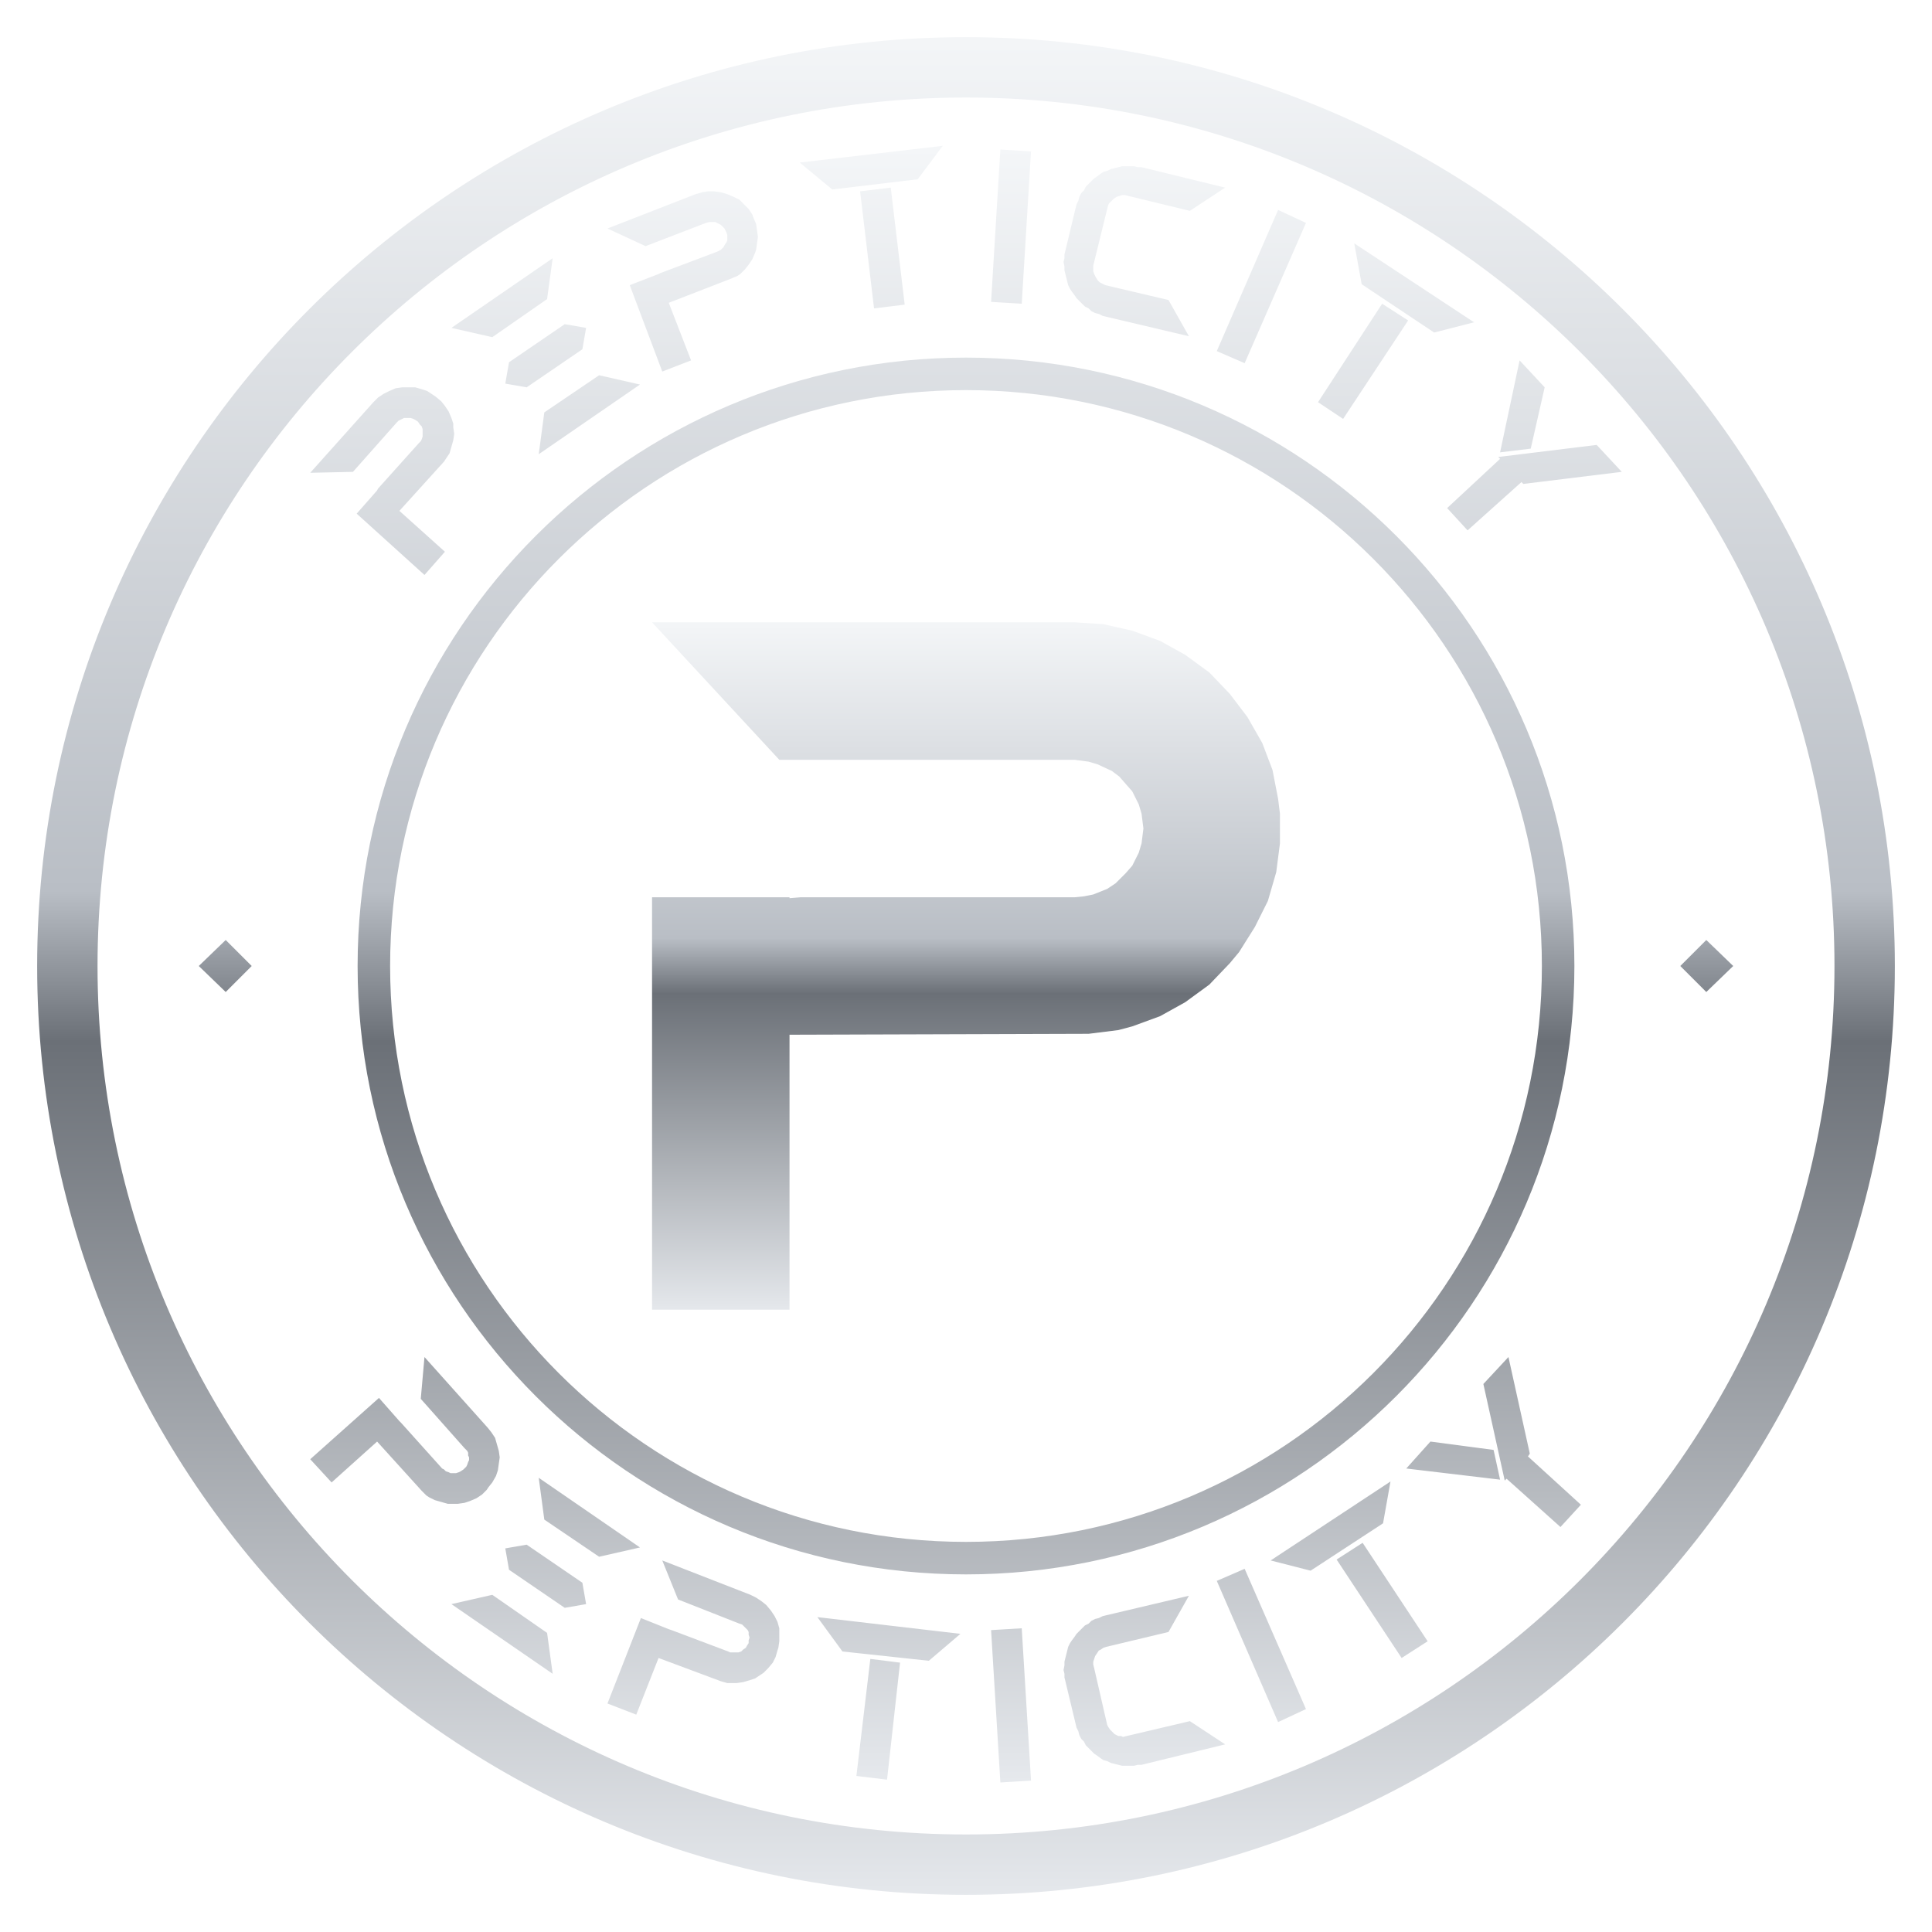
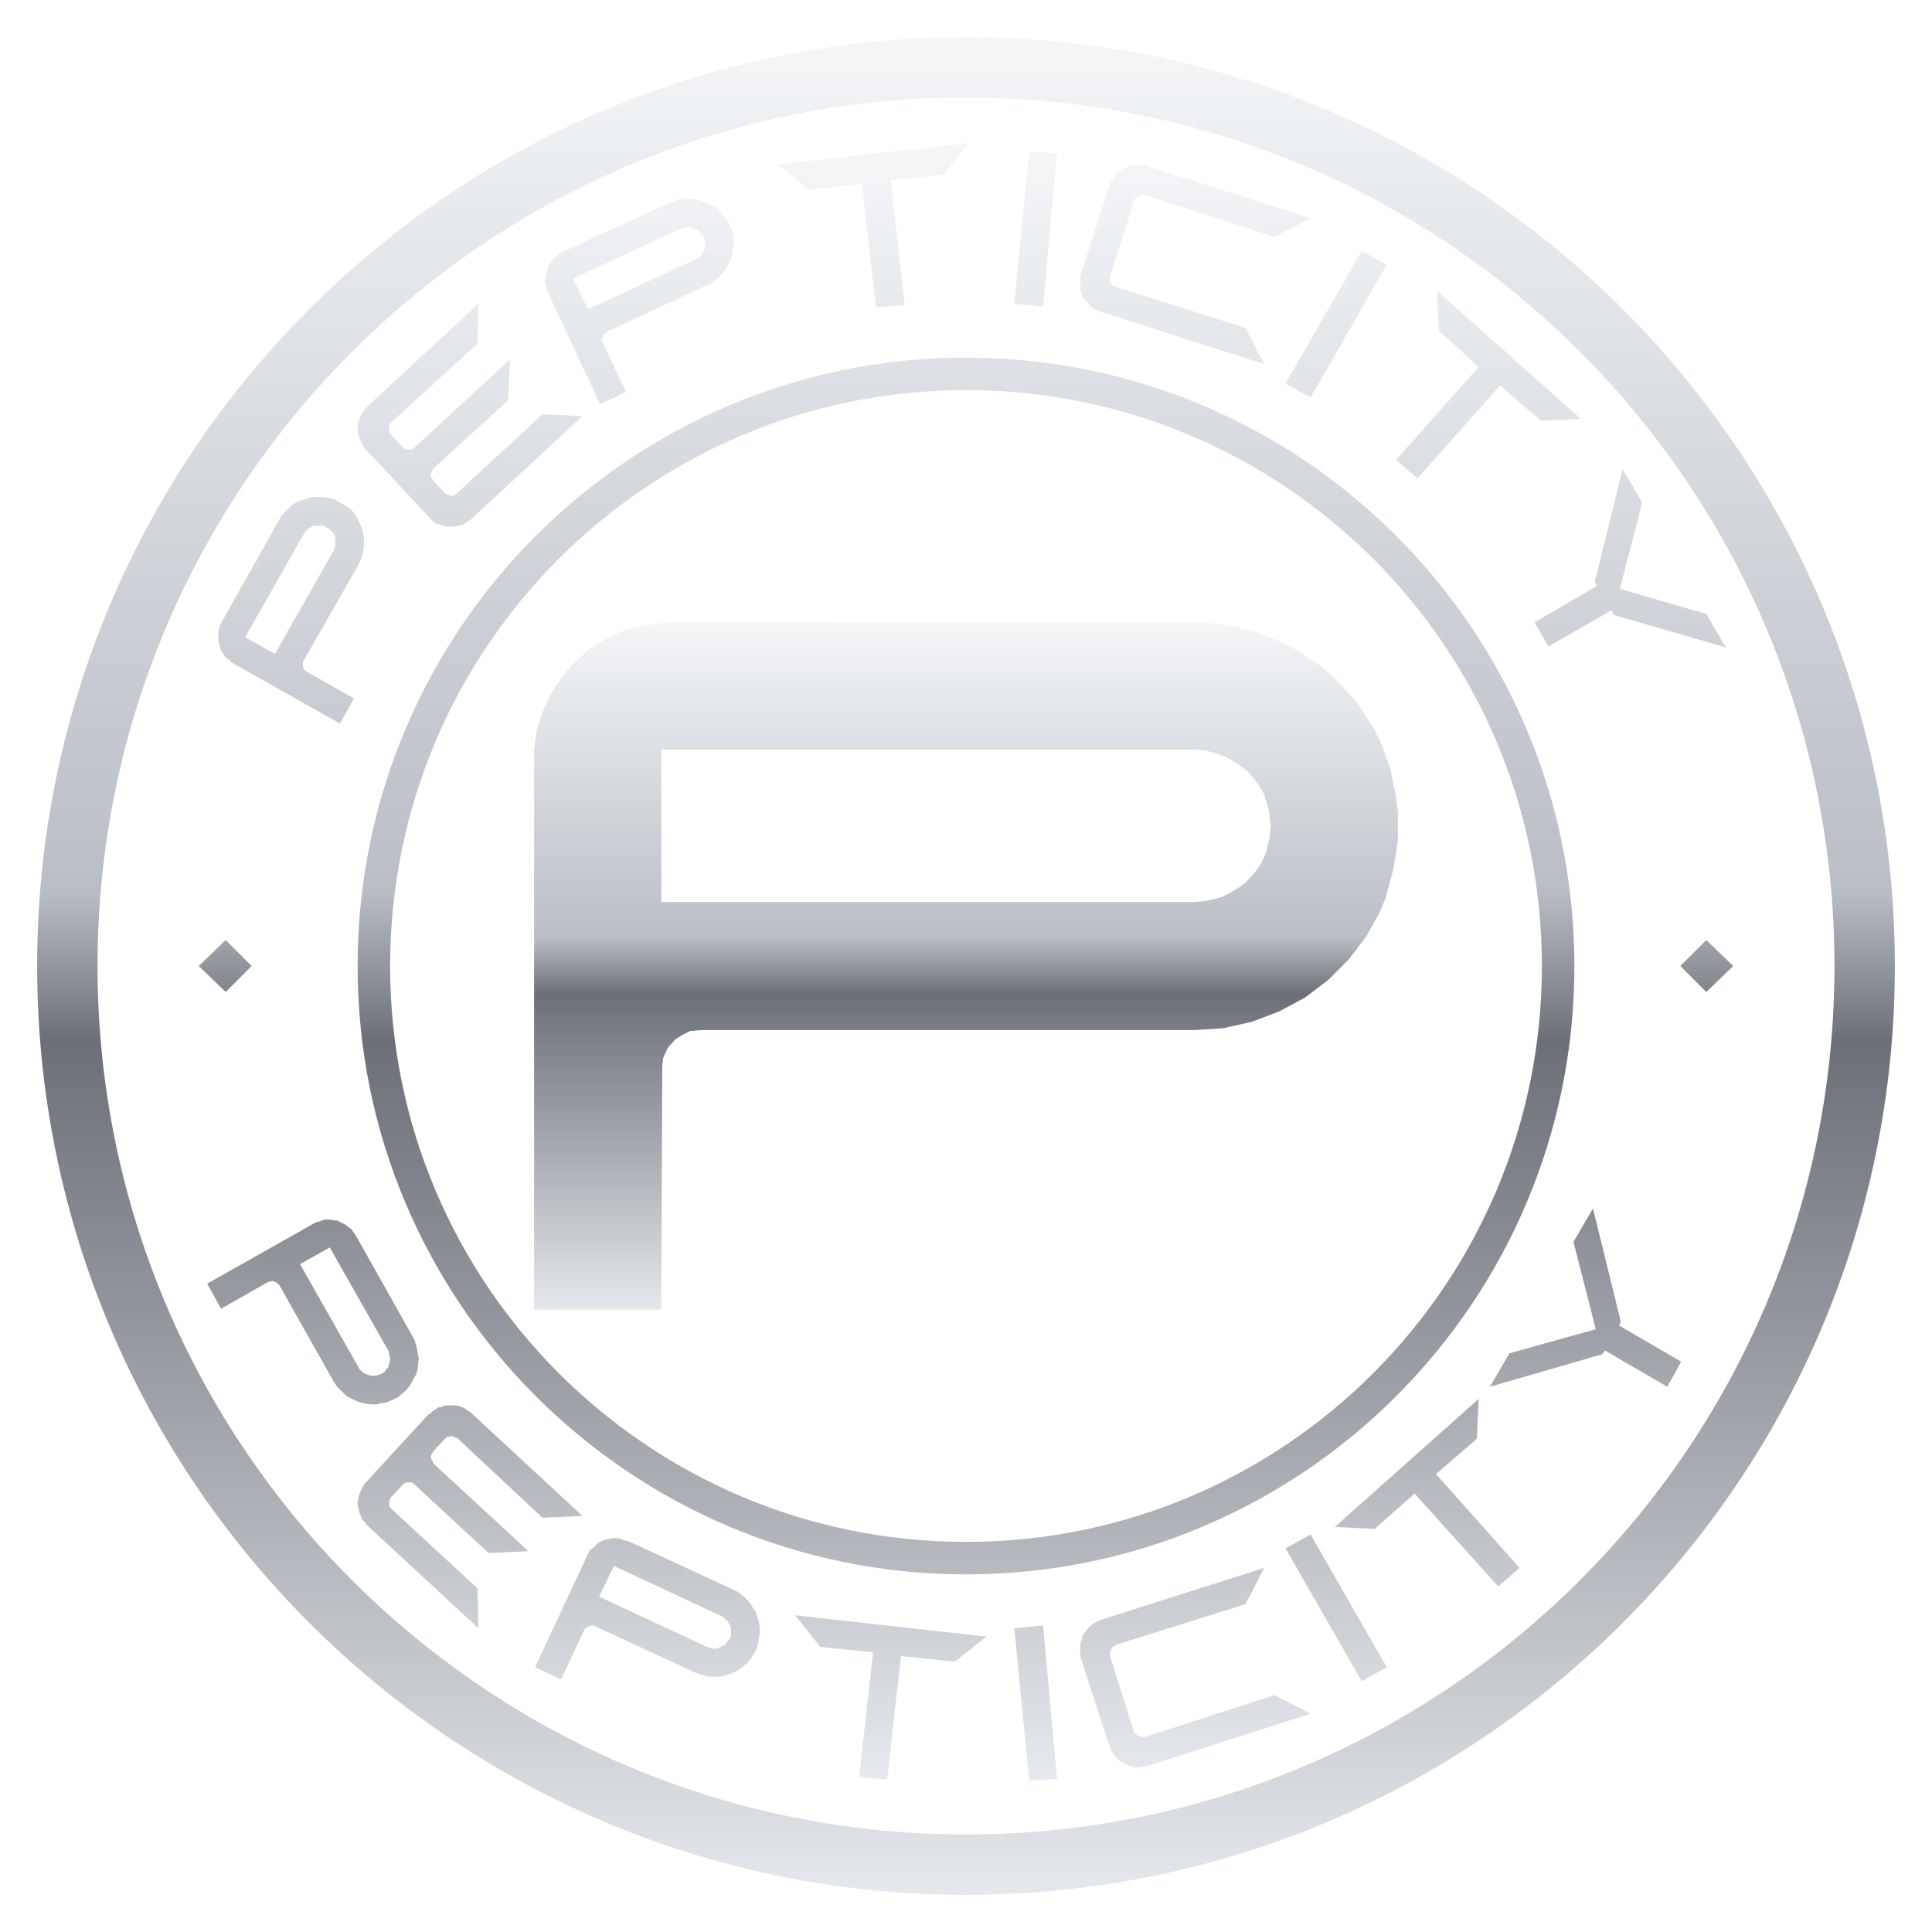
<svg xmlns="http://www.w3.org/2000/svg" viewBox="-1.04 -1.04 2.08 2.08">
  <defs>
    <linearGradient id="g" x1="0" y1="0" x2="0" y2="1">
      <stop offset="0" stop-color="#f4f6f8" />
      <stop offset=".46" stop-color="#b9bec5" />
      <stop offset=".54" stop-color="#6b7077" />
      <stop offset="1" stop-color="#e6e9ed" />
    </linearGradient>
  </defs>
  <path fill="url(#g)" fill-rule="evenodd" d="M1.0 0 A1.0 1.0 0 1 0 -1.0 0 A1.0 1.0 0 1 0 1.0 0ZM0.935 0 A0.935 0.935 0 1 1 -0.935 0 A0.935 0.935 0 1 1 0.935 0ZM0.655 0 A0.655 0.655 0 1 0 -0.655 0 A0.655 0.655 0 1 0 0.655 0ZM0.62 0 A0.62 0.62 0 1 1 -0.62 0 A0.62 0.62 0 1 1 0.62 0Z" />
-   <path fill="url(#g)" d="M-0.656 -0.487 L-0.583 -0.421 L-0.561 -0.446 L-0.61 -0.49 L-0.562 -0.543 L-0.558 -0.549 L-0.556 -0.552 L-0.554 -0.559 L-0.552 -0.566 L-0.551 -0.573 L-0.552 -0.58 L-0.552 -0.584 L-0.554 -0.59 L-0.557 -0.597 L-0.561 -0.603 L-0.565 -0.608 L-0.571 -0.613 L-0.574 -0.615 L-0.58 -0.619 L-0.586 -0.621 L-0.593 -0.623 L-0.6 -0.623 L-0.607 -0.623 L-0.614 -0.622 L-0.621 -0.619 L-0.627 -0.616 L-0.633 -0.612 L-0.638 -0.607 L-0.706 -0.531 L-0.66 -0.532 L-0.613 -0.585 L-0.611 -0.587 L-0.609 -0.588 L-0.605 -0.59 L-0.603 -0.59 L-0.601 -0.59 L-0.598 -0.59 L-0.595 -0.589 L-0.593 -0.588 L-0.59 -0.586 L-0.588 -0.583 L-0.586 -0.581 L-0.585 -0.578 L-0.585 -0.576 L-0.585 -0.572 L-0.585 -0.57 L-0.586 -0.567 L-0.587 -0.565 L-0.589 -0.563 L-0.633 -0.514 L-0.634 -0.512 L-0.634 -0.512ZM-0.395 -0.636 L-0.454 -0.596 L-0.46 -0.551 L-0.351 -0.626ZM-0.451 -0.718 L-0.445 -0.762 L-0.554 -0.687 L-0.51 -0.677ZM-0.432 -0.691 L-0.492 -0.65 L-0.496 -0.627 L-0.473 -0.623 L-0.413 -0.664 L-0.409 -0.687ZM-0.362 -0.733 L-0.327 -0.64 L-0.296 -0.652 L-0.32 -0.714 L-0.253 -0.74 L-0.246 -0.743 L-0.243 -0.745 L-0.238 -0.75 L-0.234 -0.755 L-0.23 -0.761 L-0.227 -0.768 L-0.226 -0.771 L-0.225 -0.778 L-0.224 -0.785 L-0.225 -0.792 L-0.226 -0.799 L-0.229 -0.806 L-0.23 -0.809 L-0.234 -0.815 L-0.239 -0.82 L-0.244 -0.825 L-0.25 -0.828 L-0.257 -0.831 L-0.264 -0.833 L-0.271 -0.834 L-0.278 -0.834 L-0.284 -0.833 L-0.291 -0.831 L-0.386 -0.794 L-0.345 -0.775 L-0.28 -0.8 L-0.276 -0.801 L-0.274 -0.801 L-0.27 -0.801 L-0.268 -0.8 L-0.266 -0.799 L-0.264 -0.798 L-0.261 -0.795 L-0.26 -0.794 L-0.258 -0.79 L-0.257 -0.787 L-0.257 -0.785 L-0.257 -0.781 L-0.258 -0.779 L-0.26 -0.776 L-0.261 -0.774 L-0.264 -0.771 L-0.266 -0.77 L-0.268 -0.769 L-0.329 -0.746 L-0.331 -0.745 L-0.331 -0.745ZM-0.025 -0.883 L-0.179 -0.865 L-0.144 -0.836 L-0.052 -0.847ZM-0.114 -0.834 L-0.099 -0.708 L-0.066 -0.712 L-0.081 -0.838ZM0.027 -0.715 L0.06 -0.713 L0.07 -0.877 L0.037 -0.879ZM0.279 -0.838 L0.189 -0.86 L0.185 -0.86 L0.181 -0.861 L0.177 -0.861 L0.172 -0.861 L0.168 -0.861 L0.164 -0.86 L0.16 -0.859 L0.156 -0.858 L0.152 -0.856 L0.148 -0.855 L0.145 -0.853 L0.141 -0.85 L0.138 -0.848 L0.135 -0.845 L0.132 -0.842 L0.129 -0.839 L0.127 -0.835 L0.124 -0.832 L0.122 -0.828 L0.121 -0.824 L0.119 -0.82 L0.118 -0.816 L0.106 -0.766 L0.106 -0.762 L0.105 -0.758 L0.106 -0.753 L0.106 -0.749 L0.107 -0.745 L0.108 -0.741 L0.109 -0.737 L0.11 -0.733 L0.112 -0.729 L0.114 -0.726 L0.117 -0.722 L0.119 -0.719 L0.122 -0.716 L0.125 -0.713 L0.128 -0.71 L0.132 -0.708 L0.135 -0.705 L0.139 -0.703 L0.143 -0.702 L0.147 -0.7 L0.151 -0.699 L0.24 -0.678 L0.218 -0.717 L0.15 -0.733 L0.146 -0.735 L0.144 -0.736 L0.142 -0.738 L0.14 -0.741 L0.138 -0.745 L0.137 -0.748 L0.137 -0.752 L0.137 -0.754 L0.152 -0.815 L0.153 -0.819 L0.154 -0.821 L0.156 -0.823 L0.159 -0.826 L0.162 -0.828 L0.165 -0.829 L0.168 -0.83 L0.171 -0.83 L0.175 -0.829 L0.241 -0.813ZM0.27 -0.662 L0.3 -0.649 L0.366 -0.8 L0.336 -0.814ZM0.547 -0.693 L0.418 -0.778 L0.426 -0.734 L0.504 -0.682ZM0.448 -0.713 L0.379 -0.607 L0.406 -0.589 L0.476 -0.695ZM0.575 -0.546 L0.518 -0.493 L0.54 -0.469 L0.598 -0.521 L0.6 -0.519 L0.706 -0.532 L0.679 -0.561 L0.573 -0.548ZM0.608 -0.557 L0.623 -0.623 L0.596 -0.652 L0.575 -0.553ZM-0.632 0.465 L-0.706 0.531 L-0.683 0.556 L-0.634 0.512 L-0.586 0.565 L-0.581 0.57 L-0.578 0.572 L-0.572 0.575 L-0.565 0.577 L-0.558 0.579 L-0.551 0.579 L-0.547 0.579 L-0.54 0.578 L-0.534 0.576 L-0.527 0.573 L-0.521 0.569 L-0.516 0.564 L-0.514 0.561 L-0.51 0.556 L-0.506 0.549 L-0.504 0.543 L-0.503 0.536 L-0.502 0.529 L-0.503 0.522 L-0.505 0.515 L-0.507 0.508 L-0.511 0.502 L-0.515 0.497 L-0.583 0.421 L-0.587 0.466 L-0.54 0.519 L-0.537 0.522 L-0.536 0.524 L-0.536 0.527 L-0.535 0.529 L-0.535 0.532 L-0.536 0.534 L-0.537 0.537 L-0.538 0.539 L-0.541 0.542 L-0.544 0.544 L-0.546 0.545 L-0.549 0.546 L-0.552 0.546 L-0.555 0.546 L-0.557 0.545 L-0.56 0.544 L-0.562 0.542 L-0.564 0.541 L-0.608 0.492 L-0.61 0.49 L-0.61 0.49ZM-0.451 0.718 L-0.51 0.677 L-0.554 0.687 L-0.445 0.762ZM-0.395 0.636 L-0.351 0.626 L-0.46 0.551 L-0.454 0.596ZM-0.413 0.664 L-0.473 0.623 L-0.496 0.627 L-0.492 0.65 L-0.432 0.691 L-0.409 0.687ZM-0.35 0.702 L-0.386 0.794 L-0.355 0.806 L-0.331 0.745 L-0.264 0.77 L-0.257 0.772 L-0.254 0.772 L-0.247 0.772 L-0.24 0.771 L-0.233 0.769 L-0.227 0.767 L-0.224 0.765 L-0.218 0.761 L-0.213 0.756 L-0.208 0.75 L-0.205 0.744 L-0.203 0.737 L-0.202 0.734 L-0.201 0.727 L-0.201 0.72 L-0.201 0.713 L-0.203 0.706 L-0.206 0.7 L-0.21 0.694 L-0.215 0.688 L-0.22 0.684 L-0.226 0.68 L-0.232 0.677 L-0.327 0.64 L-0.31 0.682 L-0.244 0.708 L-0.241 0.709 L-0.239 0.711 L-0.237 0.713 L-0.235 0.715 L-0.234 0.717 L-0.234 0.72 L-0.233 0.723 L-0.234 0.726 L-0.234 0.729 L-0.236 0.732 L-0.237 0.734 L-0.24 0.736 L-0.242 0.738 L-0.245 0.739 L-0.248 0.739 L-0.251 0.739 L-0.254 0.739 L-0.256 0.738 L-0.317 0.715 L-0.32 0.714 L-0.32 0.714ZM-0.006 0.719 L-0.16 0.701 L-0.133 0.738 L-0.04 0.748ZM-0.103 0.746 L-0.118 0.872 L-0.085 0.876 L-0.071 0.75ZM0.037 0.879 L0.07 0.877 L0.06 0.713 L0.027 0.715ZM0.24 0.678 L0.151 0.699 L0.147 0.7 L0.143 0.702 L0.139 0.703 L0.135 0.705 L0.132 0.708 L0.128 0.71 L0.125 0.713 L0.122 0.716 L0.119 0.719 L0.117 0.722 L0.114 0.726 L0.112 0.729 L0.11 0.733 L0.109 0.737 L0.108 0.741 L0.107 0.745 L0.106 0.749 L0.106 0.753 L0.105 0.758 L0.106 0.762 L0.106 0.766 L0.107 0.77 L0.119 0.82 L0.121 0.824 L0.122 0.828 L0.124 0.832 L0.127 0.835 L0.129 0.839 L0.132 0.842 L0.135 0.845 L0.138 0.848 L0.141 0.85 L0.145 0.853 L0.148 0.855 L0.152 0.856 L0.156 0.858 L0.16 0.859 L0.164 0.86 L0.168 0.861 L0.172 0.861 L0.177 0.861 L0.181 0.861 L0.185 0.86 L0.189 0.86 L0.279 0.838 L0.241 0.813 L0.173 0.829 L0.169 0.83 L0.167 0.829 L0.164 0.829 L0.16 0.827 L0.157 0.824 L0.155 0.822 L0.153 0.819 L0.152 0.817 L0.138 0.756 L0.137 0.752 L0.137 0.749 L0.138 0.746 L0.139 0.743 L0.141 0.74 L0.143 0.737 L0.145 0.736 L0.148 0.734 L0.151 0.733 L0.218 0.717ZM0.336 0.814 L0.366 0.8 L0.3 0.649 L0.27 0.662ZM0.457 0.555 L0.328 0.64 L0.371 0.651 L0.449 0.6ZM0.399 0.639 L0.469 0.745 L0.497 0.727 L0.427 0.621ZM0.582 0.552 L0.64 0.604 L0.662 0.58 L0.605 0.528 L0.607 0.525 L0.584 0.421 L0.557 0.45 L0.58 0.554ZM0.568 0.521 L0.5 0.512 L0.474 0.541 L0.575 0.553ZM0.826 -0 L0.797 0.028 L0.769 0 L0.797 -0.028ZM-0.826 -0 L-0.797 -0.028 L-0.769 -0 L-0.797 0.028Z" />
-   <path fill="url(#g)" d="M-0.338 -0.074 L-0.338 0.37 L-0.19 0.37 L-0.19 0.074 L0.132 0.073 L0.164 0.069 L0.179 0.065 L0.209 0.054 L0.236 0.039 L0.262 0.02 L0.284 -0.003 L0.294 -0.015 L0.311 -0.042 L0.325 -0.07 L0.334 -0.101 L0.338 -0.132 L0.338 -0.164 L0.336 -0.18 L0.33 -0.211 L0.319 -0.24 L0.303 -0.268 L0.284 -0.293 L0.262 -0.316 L0.236 -0.335 L0.209 -0.35 L0.179 -0.361 L0.148 -0.368 L0.117 -0.37 L-0.338 -0.37 L-0.201 -0.222 L0.117 -0.222 L0.132 -0.22 L0.142 -0.217 L0.157 -0.21 L0.165 -0.204 L0.172 -0.196 L0.179 -0.188 L0.186 -0.174 L0.189 -0.164 L0.191 -0.148 L0.189 -0.132 L0.186 -0.122 L0.179 -0.108 L0.172 -0.1 L0.161 -0.089 L0.152 -0.083 L0.137 -0.077 L0.127 -0.075 L0.117 -0.074 L-0.178 -0.074 L-0.19 -0.073 L-0.19 -0.074Z" />
+   <path fill="url(#g)" d="M-0.674 -0.261 L-0.659 -0.288 L-0.71 -0.317 L-0.711 -0.318 L-0.713 -0.32 L-0.714 -0.323 L-0.714 -0.325 L-0.714 -0.327 L-0.713 -0.329 L-0.654 -0.432 L-0.651 -0.439 L-0.649 -0.445 L-0.648 -0.452 L-0.648 -0.459 L-0.649 -0.466 L-0.651 -0.473 L-0.654 -0.479 L-0.657 -0.485 L-0.659 -0.488 L-0.664 -0.493 L-0.67 -0.497 L-0.676 -0.5 L-0.679 -0.502 L-0.686 -0.504 L-0.693 -0.505 L-0.696 -0.505 L-0.703 -0.505 L-0.707 -0.504 L-0.713 -0.502 L-0.717 -0.501 L-0.723 -0.498 L-0.726 -0.496 L-0.731 -0.491 L-0.736 -0.486 L-0.738 -0.483 L-0.801 -0.371 L-0.803 -0.367 L-0.804 -0.364 L-0.805 -0.36 L-0.805 -0.355 L-0.805 -0.35 L-0.804 -0.346 L-0.803 -0.344 L-0.802 -0.339 L-0.8 -0.337 L-0.798 -0.333 L-0.794 -0.33 L-0.791 -0.327ZM-0.681 -0.447 L-0.744 -0.336 L-0.776 -0.354 L-0.713 -0.465 L-0.711 -0.467 L-0.71 -0.469 L-0.708 -0.471 L-0.704 -0.473 L-0.702 -0.474 L-0.698 -0.474 L-0.695 -0.474 L-0.692 -0.474 L-0.688 -0.472 L-0.686 -0.471 L-0.683 -0.468 L-0.681 -0.466 L-0.68 -0.464 L-0.679 -0.46 L-0.679 -0.457 L-0.679 -0.453 L-0.68 -0.45ZM-0.525 -0.713 L-0.646 -0.601 L-0.647 -0.599 L-0.65 -0.596 L-0.652 -0.591 L-0.654 -0.587 L-0.655 -0.582 L-0.655 -0.578 L-0.655 -0.575 L-0.654 -0.571 L-0.653 -0.568 L-0.651 -0.564 L-0.65 -0.562 L-0.648 -0.558 L-0.646 -0.556 L-0.577 -0.482 L-0.574 -0.479 L-0.57 -0.476 L-0.565 -0.475 L-0.563 -0.474 L-0.558 -0.473 L-0.556 -0.473 L-0.551 -0.473 L-0.547 -0.474 L-0.545 -0.474 L-0.54 -0.476 L-0.536 -0.479 L-0.534 -0.48 L-0.413 -0.592 L-0.456 -0.594 L-0.548 -0.509 L-0.55 -0.507 L-0.552 -0.507 L-0.553 -0.506 L-0.555 -0.506 L-0.557 -0.507 L-0.559 -0.508 L-0.56 -0.508 L-0.574 -0.523 L-0.575 -0.525 L-0.576 -0.527 L-0.576 -0.53 L-0.575 -0.532 L-0.574 -0.534 L-0.573 -0.536 L-0.493 -0.609 L-0.491 -0.653 L-0.594 -0.558 L-0.595 -0.557 L-0.597 -0.556 L-0.6 -0.556 L-0.602 -0.556 L-0.605 -0.557 L-0.607 -0.559 L-0.619 -0.572 L-0.62 -0.573 L-0.621 -0.575 L-0.621 -0.577 L-0.621 -0.579 L-0.621 -0.58 L-0.621 -0.582 L-0.62 -0.584 L-0.619 -0.585 L-0.526 -0.67ZM-0.394 -0.605 L-0.366 -0.618 L-0.391 -0.671 L-0.392 -0.673 L-0.392 -0.676 L-0.391 -0.678 L-0.39 -0.68 L-0.388 -0.682 L-0.386 -0.683 L-0.279 -0.733 L-0.273 -0.736 L-0.267 -0.741 L-0.262 -0.746 L-0.258 -0.751 L-0.255 -0.757 L-0.252 -0.764 L-0.251 -0.771 L-0.25 -0.778 L-0.25 -0.781 L-0.251 -0.788 L-0.253 -0.795 L-0.256 -0.801 L-0.258 -0.804 L-0.262 -0.809 L-0.267 -0.814 L-0.27 -0.817 L-0.276 -0.82 L-0.279 -0.822 L-0.286 -0.824 L-0.289 -0.825 L-0.296 -0.826 L-0.299 -0.826 L-0.306 -0.826 L-0.313 -0.824 L-0.316 -0.823 L-0.434 -0.769 L-0.438 -0.767 L-0.44 -0.765 L-0.443 -0.762 L-0.446 -0.759 L-0.449 -0.755 L-0.451 -0.75 L-0.451 -0.748 L-0.452 -0.744 L-0.453 -0.741 L-0.453 -0.737 L-0.452 -0.732 L-0.451 -0.727ZM-0.291 -0.761 L-0.407 -0.707 L-0.423 -0.74 L-0.307 -0.794 L-0.304 -0.795 L-0.302 -0.795 L-0.299 -0.796 L-0.295 -0.795 L-0.293 -0.794 L-0.289 -0.793 L-0.287 -0.791 L-0.285 -0.788 L-0.282 -0.785 L-0.282 -0.783 L-0.281 -0.779 L-0.281 -0.776 L-0.281 -0.773 L-0.282 -0.77 L-0.284 -0.767 L-0.286 -0.764 L-0.289 -0.762ZM-0.112 -0.842 L-0.097 -0.709 L-0.066 -0.712 L-0.081 -0.846 L-0.024 -0.852 L0.003 -0.886 L-0.203 -0.863 L-0.169 -0.836ZM0.052 -0.713 L0.083 -0.71 L0.098 -0.875 L0.068 -0.877ZM0.371 -0.805 L0.196 -0.861 L0.191 -0.862 L0.186 -0.863 L0.182 -0.863 L0.177 -0.862 L0.175 -0.861 L0.171 -0.859 L0.169 -0.858 L0.165 -0.855 L0.163 -0.854 L0.161 -0.852 L0.158 -0.848 L0.157 -0.846 L0.155 -0.842 L0.123 -0.743 L0.123 -0.739 L0.123 -0.734 L0.123 -0.729 L0.124 -0.725 L0.125 -0.723 L0.127 -0.718 L0.129 -0.716 L0.132 -0.713 L0.133 -0.711 L0.137 -0.708 L0.141 -0.706 L0.143 -0.705 L0.321 -0.648 L0.301 -0.687 L0.162 -0.731 L0.159 -0.732 L0.157 -0.734 L0.156 -0.736 L0.155 -0.738 L0.155 -0.74 L0.155 -0.742 L0.181 -0.824 L0.182 -0.826 L0.183 -0.827 L0.185 -0.829 L0.186 -0.829 L0.187 -0.83 L0.189 -0.83 L0.191 -0.83 L0.193 -0.83 L0.332 -0.785ZM0.344 -0.627 L0.371 -0.612 L0.453 -0.755 L0.426 -0.77ZM0.552 -0.645 L0.463 -0.545 L0.486 -0.525 L0.575 -0.625 L0.619 -0.587 L0.662 -0.589 L0.507 -0.727 L0.509 -0.684ZM0.679 -0.409 L0.612 -0.37 L0.627 -0.344 L0.695 -0.383 L0.697 -0.378 L0.818 -0.343 L0.797 -0.379 L0.704 -0.406 L0.728 -0.499 L0.707 -0.535 L0.677 -0.414ZM-0.817 0.342 L-0.802 0.369 L-0.751 0.34 L-0.75 0.34 L-0.747 0.339 L-0.744 0.34 L-0.742 0.341 L-0.741 0.342 L-0.739 0.344 L-0.681 0.447 L-0.677 0.453 L-0.672 0.458 L-0.667 0.463 L-0.661 0.466 L-0.655 0.469 L-0.648 0.471 L-0.641 0.472 L-0.634 0.472 L-0.631 0.471 L-0.624 0.47 L-0.617 0.467 L-0.611 0.464 L-0.609 0.462 L-0.603 0.457 L-0.599 0.452 L-0.597 0.449 L-0.594 0.443 L-0.592 0.44 L-0.59 0.433 L-0.59 0.429 L-0.589 0.422 L-0.59 0.419 L-0.591 0.412 L-0.593 0.405 L-0.594 0.402 L-0.657 0.29 L-0.66 0.286 L-0.661 0.284 L-0.665 0.281 L-0.669 0.278 L-0.673 0.276 L-0.677 0.274 L-0.68 0.274 L-0.684 0.273 L-0.687 0.273 L-0.691 0.273 L-0.696 0.275 L-0.7 0.276ZM-0.654 0.432 L-0.717 0.321 L-0.685 0.303 L-0.622 0.414 L-0.621 0.416 L-0.621 0.419 L-0.62 0.422 L-0.62 0.425 L-0.621 0.428 L-0.622 0.432 L-0.624 0.434 L-0.626 0.437 L-0.629 0.439 L-0.632 0.44 L-0.635 0.441 L-0.638 0.441 L-0.641 0.441 L-0.644 0.44 L-0.647 0.439 L-0.65 0.437 L-0.653 0.434ZM-0.413 0.592 L-0.534 0.48 L-0.536 0.479 L-0.54 0.476 L-0.545 0.474 L-0.549 0.473 L-0.554 0.473 L-0.558 0.473 L-0.561 0.473 L-0.565 0.475 L-0.568 0.475 L-0.572 0.478 L-0.574 0.479 L-0.577 0.482 L-0.579 0.483 L-0.648 0.558 L-0.65 0.562 L-0.652 0.566 L-0.654 0.571 L-0.654 0.573 L-0.655 0.578 L-0.655 0.58 L-0.654 0.585 L-0.653 0.589 L-0.652 0.591 L-0.65 0.596 L-0.647 0.599 L-0.646 0.601 L-0.525 0.713 L-0.526 0.67 L-0.618 0.585 L-0.62 0.583 L-0.621 0.581 L-0.621 0.58 L-0.621 0.578 L-0.621 0.576 L-0.62 0.574 L-0.62 0.573 L-0.606 0.558 L-0.605 0.557 L-0.602 0.556 L-0.6 0.556 L-0.597 0.556 L-0.595 0.557 L-0.594 0.558 L-0.514 0.632 L-0.471 0.63 L-0.573 0.536 L-0.574 0.534 L-0.575 0.532 L-0.576 0.53 L-0.576 0.527 L-0.575 0.525 L-0.573 0.522 L-0.561 0.509 L-0.56 0.508 L-0.558 0.507 L-0.556 0.507 L-0.555 0.506 L-0.553 0.506 L-0.551 0.507 L-0.55 0.508 L-0.548 0.508 L-0.456 0.594ZM-0.464 0.755 L-0.436 0.768 L-0.411 0.715 L-0.41 0.713 L-0.408 0.712 L-0.406 0.711 L-0.404 0.71 L-0.402 0.71 L-0.399 0.711 L-0.291 0.761 L-0.285 0.763 L-0.278 0.765 L-0.271 0.765 L-0.264 0.765 L-0.257 0.763 L-0.251 0.761 L-0.245 0.758 L-0.239 0.753 L-0.236 0.751 L-0.232 0.746 L-0.228 0.74 L-0.225 0.734 L-0.224 0.73 L-0.223 0.724 L-0.222 0.717 L-0.222 0.713 L-0.223 0.706 L-0.224 0.703 L-0.226 0.696 L-0.228 0.693 L-0.232 0.687 L-0.234 0.684 L-0.239 0.679 L-0.244 0.675 L-0.247 0.673 L-0.364 0.619 L-0.369 0.618 L-0.371 0.617 L-0.376 0.616 L-0.38 0.616 L-0.385 0.617 L-0.39 0.618 L-0.392 0.619 L-0.396 0.621 L-0.398 0.623 L-0.401 0.626 L-0.405 0.629 L-0.407 0.633ZM-0.279 0.733 L-0.395 0.679 L-0.379 0.646 L-0.263 0.7 L-0.261 0.701 L-0.259 0.703 L-0.257 0.705 L-0.255 0.708 L-0.254 0.71 L-0.253 0.714 L-0.253 0.716 L-0.253 0.72 L-0.254 0.724 L-0.256 0.726 L-0.258 0.729 L-0.26 0.731 L-0.262 0.732 L-0.266 0.734 L-0.268 0.735 L-0.272 0.735 L-0.276 0.734ZM-0.1 0.739 L-0.115 0.873 L-0.085 0.876 L-0.07 0.743 L-0.012 0.749 L0.022 0.722 L-0.184 0.699 L-0.157 0.733ZM0.068 0.877 L0.098 0.875 L0.083 0.71 L0.052 0.713ZM0.321 0.648 L0.145 0.704 L0.141 0.706 L0.137 0.708 L0.133 0.711 L0.13 0.715 L0.129 0.716 L0.126 0.72 L0.125 0.723 L0.124 0.727 L0.123 0.729 L0.123 0.732 L0.123 0.736 L0.123 0.739 L0.123 0.743 L0.155 0.842 L0.157 0.846 L0.16 0.85 L0.163 0.854 L0.167 0.857 L0.169 0.858 L0.173 0.86 L0.175 0.861 L0.179 0.862 L0.182 0.863 L0.186 0.863 L0.191 0.862 L0.193 0.862 L0.371 0.805 L0.332 0.785 L0.193 0.83 L0.191 0.83 L0.188 0.83 L0.186 0.829 L0.184 0.828 L0.182 0.826 L0.181 0.825 L0.155 0.743 L0.155 0.741 L0.155 0.739 L0.156 0.737 L0.156 0.736 L0.157 0.735 L0.158 0.733 L0.16 0.732 L0.161 0.731 L0.301 0.687ZM0.426 0.77 L0.453 0.755 L0.371 0.612 L0.344 0.627ZM0.483 0.568 L0.573 0.668 L0.596 0.648 L0.506 0.547 L0.55 0.509 L0.552 0.466 L0.397 0.604 L0.44 0.606ZM0.688 0.414 L0.755 0.453 L0.77 0.426 L0.703 0.387 L0.705 0.383 L0.675 0.261 L0.654 0.297 L0.678 0.391 L0.585 0.417 L0.564 0.453 L0.685 0.418ZM0.826 -0 L0.797 0.028 L0.769 0 L0.797 -0.028ZM-0.826 -0 L-0.797 -0.028 L-0.769 -0 L-0.797 0.028Z" />
+   <path fill="url(#g)" d="M-0.465 0.37 L-0.328 0.37 L-0.327 0.108 L-0.326 0.099 L-0.321 0.088 L-0.313 0.079 L-0.305 0.074 L-0.297 0.07 L-0.285 0.069 L0.246 0.069 L0.277 0.067 L0.308 0.06 L0.337 0.049 L0.365 0.034 L0.39 0.015 L0.412 -0.007 L0.431 -0.032 L0.446 -0.059 L0.452 -0.074 L0.46 -0.104 L0.465 -0.135 L0.465 -0.166 L0.463 -0.182 L0.457 -0.212 L0.446 -0.242 L0.439 -0.256 L0.422 -0.282 L0.412 -0.294 L0.39 -0.316 L0.378 -0.326 L0.351 -0.343 L0.337 -0.35 L0.308 -0.361 L0.277 -0.368 L0.262 -0.369 L-0.317 -0.37 L-0.338 -0.368 L-0.348 -0.367 L-0.369 -0.361 L-0.388 -0.352 L-0.406 -0.341 L-0.421 -0.327 L-0.429 -0.319 L-0.441 -0.302 L-0.447 -0.293 L-0.456 -0.274 L-0.462 -0.254 L-0.465 -0.233ZM0.246 -0.069 L-0.328 -0.069 L-0.328 -0.233 L0.246 -0.233 L0.258 -0.232 L0.269 -0.229 L0.28 -0.225 L0.295 -0.216 L0.304 -0.209 L0.315 -0.195 L0.321 -0.185 L0.326 -0.168 L0.328 -0.151 L0.327 -0.139 L0.323 -0.122 L0.318 -0.111 L0.312 -0.102 L0.3 -0.089 L0.29 -0.082 L0.275 -0.074 L0.258 -0.07Z" />
</svg>
